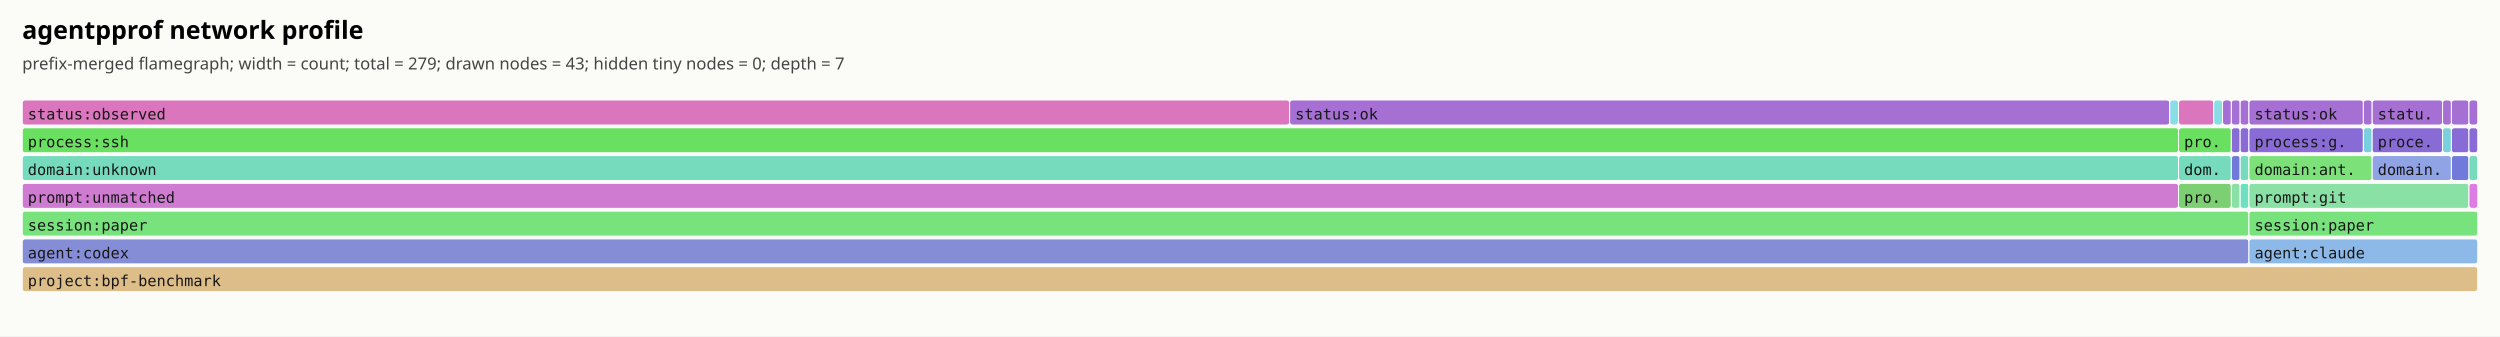
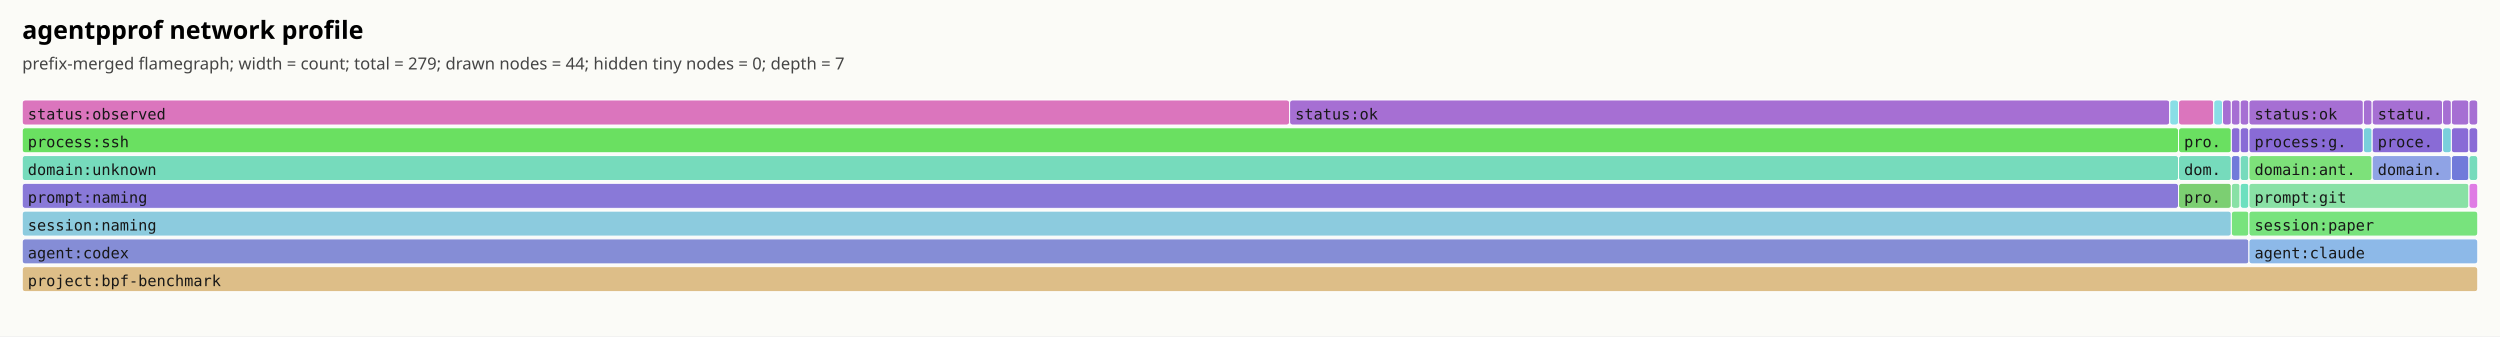
<svg xmlns="http://www.w3.org/2000/svg" width="1800" height="242" viewBox="0 0 1800 242">
  <style>text{font-family:ui-monospace,Menlo,monospace;font-size:11px;pointer-events:none}.title{font-family:system-ui,sans-serif;font-size:18px;font-weight:700}.meta{font-family:system-ui,sans-serif;font-size:12px;fill:#444}rect:hover{stroke:#111;stroke-width:1.2}</style>
  <rect width="1800" height="242" fill="#fbfbf7" />
  <text class="title" x="16" y="28">agentpprof network profile</text>
-   <text class="meta" x="16" y="50">prefix-merged flamegraph; width = count; total = 279; drawn nodes = 43; hidden tiny nodes = 0; depth = 7</text>
+   <text class="meta" x="16" y="50">prefix-merged flamegraph; width = count; total = 279; drawn nodes = 44; hidden tiny nodes = 0; depth = 7</text>
  <g>
    <rect x="16.000" y="192.000" width="1768.000" height="18" rx="2" ry="2" fill="hsl(38 55% 70%)" stroke="#fff" stroke-width=".7" />
    <text x="20.000" y="206.000" fill="#171717">project:bpf-benchmark</text>
  </g>
  <g>
    <rect x="16.000" y="172.000" width="1603.240" height="18" rx="2" ry="2" fill="hsl(234 50% 68%)" stroke="#fff" stroke-width=".7" />
    <text x="20.000" y="186.000" fill="#171717">agent:codex</text>
  </g>
  <g>
-     <rect x="16.000" y="152.000" width="1603.240" height="18" rx="2" ry="2" fill="hsl(123 66% 68%)" stroke="#fff" stroke-width=".7" />
-     <text x="20.000" y="166.000" fill="#171717">session:paper</text>
+     <rect x="16.000" y="152.000" width="1590.566" height="18" rx="2" ry="2" fill="hsl(194 56% 71%)" stroke="#fff" stroke-width=".7" />
+     <text x="20.000" y="166.000" fill="#171717">session:naming</text>
  </g>
  <g>
-     <rect x="16.000" y="132.000" width="1552.545" height="18" rx="2" ry="2" fill="hsl(299 48% 65%)" stroke="#fff" stroke-width=".7" />
-     <text x="20.000" y="146.000" fill="#171717">prompt:unmatched</text>
+     <rect x="16.000" y="132.000" width="1552.545" height="18" rx="2" ry="2" fill="hsl(250 55% 66%)" stroke="#fff" stroke-width=".7" />
+     <text x="20.000" y="146.000" fill="#171717">prompt:naming</text>
  </g>
  <g>
    <rect x="16.000" y="112.000" width="1552.545" height="18" rx="2" ry="2" fill="hsl(162 58% 66%)" stroke="#fff" stroke-width=".7" />
    <text x="20.000" y="126.000" fill="#171717">domain:unknown</text>
  </g>
  <g>
    <rect x="16.000" y="92.000" width="1552.545" height="18" rx="2" ry="2" fill="hsl(116 67% 63%)" stroke="#fff" stroke-width=".7" />
    <text x="20.000" y="106.000" fill="#171717">process:ssh</text>
  </g>
  <g>
    <rect x="16.000" y="72.000" width="912.516" height="18" rx="2" ry="2" fill="hsl(318 59% 66%)" stroke="#fff" stroke-width=".7" />
    <text x="20.000" y="86.000" fill="#171717">status:observed</text>
  </g>
  <g>
    <rect x="928.516" y="72.000" width="633.692" height="18" rx="2" ry="2" fill="hsl(273 53% 63%)" stroke="#fff" stroke-width=".7" />
    <text x="932.516" y="86.000" fill="#171717">status:ok</text>
  </g>
  <g>
    <rect x="1562.208" y="72.000" width="6.337" height="18" rx="2" ry="2" fill="hsl(185 65% 72%)" stroke="#fff" stroke-width=".7" />
  </g>
  <g>
    <rect x="1568.545" y="132.000" width="38.022" height="18" rx="2" ry="2" fill="hsl(114 49% 63%)" stroke="#fff" stroke-width=".7" />
    <text x="1572.545" y="146.000" fill="#171717">pro.</text>
  </g>
  <g>
    <rect x="1568.545" y="112.000" width="38.022" height="18" rx="2" ry="2" fill="hsl(162 58% 66%)" stroke="#fff" stroke-width=".7" />
    <text x="1572.545" y="126.000" fill="#171717">dom.</text>
  </g>
  <g>
    <rect x="1568.545" y="92.000" width="38.022" height="18" rx="2" ry="2" fill="hsl(116 67% 63%)" stroke="#fff" stroke-width=".7" />
    <text x="1572.545" y="106.000" fill="#171717">pro.</text>
  </g>
  <g>
    <rect x="1568.545" y="72.000" width="25.348" height="18" rx="2" ry="2" fill="hsl(318 59% 66%)" stroke="#fff" stroke-width=".7" />
  </g>
  <g>
    <rect x="1593.892" y="72.000" width="6.337" height="18" rx="2" ry="2" fill="hsl(185 65% 72%)" stroke="#fff" stroke-width=".7" />
  </g>
  <g>
    <rect x="1600.229" y="72.000" width="6.337" height="18" rx="2" ry="2" fill="hsl(273 53% 63%)" stroke="#fff" stroke-width=".7" />
+   </g>
+   <g>
+     <rect x="1606.566" y="152.000" width="12.674" height="18" rx="2" ry="2" fill="hsl(123 66% 68%)" stroke="#fff" stroke-width=".7" />
  </g>
  <g>
    <rect x="1606.566" y="132.000" width="6.337" height="18" rx="2" ry="2" fill="hsl(139 60% 71%)" stroke="#fff" stroke-width=".7" />
  </g>
  <g>
    <rect x="1606.566" y="112.000" width="6.337" height="18" rx="2" ry="2" fill="hsl(235 59% 65%)" stroke="#fff" stroke-width=".7" />
  </g>
  <g>
    <rect x="1606.566" y="92.000" width="6.337" height="18" rx="2" ry="2" fill="hsl(257 57% 63%)" stroke="#fff" stroke-width=".7" />
  </g>
  <g>
    <rect x="1606.566" y="72.000" width="6.337" height="18" rx="2" ry="2" fill="hsl(273 53% 63%)" stroke="#fff" stroke-width=".7" />
  </g>
  <g>
    <rect x="1612.903" y="132.000" width="6.337" height="18" rx="2" ry="2" fill="hsl(163 65% 65%)" stroke="#fff" stroke-width=".7" />
  </g>
  <g>
    <rect x="1612.903" y="112.000" width="6.337" height="18" rx="2" ry="2" fill="hsl(162 58% 66%)" stroke="#fff" stroke-width=".7" />
  </g>
  <g>
    <rect x="1612.903" y="92.000" width="6.337" height="18" rx="2" ry="2" fill="hsl(257 57% 63%)" stroke="#fff" stroke-width=".7" />
  </g>
  <g>
    <rect x="1612.903" y="72.000" width="6.337" height="18" rx="2" ry="2" fill="hsl(273 53% 63%)" stroke="#fff" stroke-width=".7" />
  </g>
  <g>
    <rect x="1619.240" y="172.000" width="164.760" height="18" rx="2" ry="2" fill="hsl(211 66% 73%)" stroke="#fff" stroke-width=".7" />
    <text x="1623.240" y="186.000" fill="#171717">agent:claude</text>
  </g>
  <g>
    <rect x="1619.240" y="152.000" width="164.760" height="18" rx="2" ry="2" fill="hsl(123 66% 68%)" stroke="#fff" stroke-width=".7" />
    <text x="1623.240" y="166.000" fill="#171717">session:paper</text>
  </g>
  <g>
    <rect x="1619.240" y="132.000" width="158.423" height="18" rx="2" ry="2" fill="hsl(139 60% 71%)" stroke="#fff" stroke-width=".7" />
    <text x="1623.240" y="146.000" fill="#171717">prompt:git</text>
  </g>
  <g>
    <rect x="1619.240" y="112.000" width="88.717" height="18" rx="2" ry="2" fill="hsl(118 63% 68%)" stroke="#fff" stroke-width=".7" />
    <text x="1623.240" y="126.000" fill="#171717">domain:ant.</text>
  </g>
  <g>
    <rect x="1619.240" y="92.000" width="82.380" height="18" rx="2" ry="2" fill="hsl(257 57% 63%)" stroke="#fff" stroke-width=".7" />
    <text x="1623.240" y="106.000" fill="#171717">process:g.</text>
  </g>
  <g>
    <rect x="1619.240" y="72.000" width="82.380" height="18" rx="2" ry="2" fill="hsl(273 53% 63%)" stroke="#fff" stroke-width=".7" />
    <text x="1623.240" y="86.000" fill="#171717">status:ok</text>
  </g>
  <g>
    <rect x="1701.620" y="92.000" width="6.337" height="18" rx="2" ry="2" fill="hsl(188 58% 67%)" stroke="#fff" stroke-width=".7" />
  </g>
  <g>
    <rect x="1701.620" y="72.000" width="6.337" height="18" rx="2" ry="2" fill="hsl(273 53% 63%)" stroke="#fff" stroke-width=".7" />
  </g>
  <g>
    <rect x="1707.957" y="112.000" width="57.032" height="18" rx="2" ry="2" fill="hsl(226 62% 73%)" stroke="#fff" stroke-width=".7" />
    <text x="1711.957" y="126.000" fill="#171717">domain.</text>
  </g>
  <g>
    <rect x="1707.957" y="92.000" width="50.695" height="18" rx="2" ry="2" fill="hsl(257 57% 63%)" stroke="#fff" stroke-width=".7" />
    <text x="1711.957" y="106.000" fill="#171717">proce.</text>
  </g>
  <g>
    <rect x="1707.957" y="72.000" width="50.695" height="18" rx="2" ry="2" fill="hsl(273 53% 63%)" stroke="#fff" stroke-width=".7" />
    <text x="1711.957" y="86.000" fill="#171717">statu.</text>
  </g>
  <g>
    <rect x="1758.652" y="92.000" width="6.337" height="18" rx="2" ry="2" fill="hsl(188 58% 67%)" stroke="#fff" stroke-width=".7" />
  </g>
  <g>
    <rect x="1758.652" y="72.000" width="6.337" height="18" rx="2" ry="2" fill="hsl(273 53% 63%)" stroke="#fff" stroke-width=".7" />
  </g>
  <g>
    <rect x="1764.989" y="112.000" width="12.674" height="18" rx="2" ry="2" fill="hsl(235 59% 65%)" stroke="#fff" stroke-width=".7" />
  </g>
  <g>
    <rect x="1764.989" y="92.000" width="12.674" height="18" rx="2" ry="2" fill="hsl(257 57% 63%)" stroke="#fff" stroke-width=".7" />
  </g>
  <g>
    <rect x="1764.989" y="72.000" width="12.674" height="18" rx="2" ry="2" fill="hsl(273 53% 63%)" stroke="#fff" stroke-width=".7" />
  </g>
  <g>
    <rect x="1777.663" y="132.000" width="6.337" height="18" rx="2" ry="2" fill="hsl(297 66% 69%)" stroke="#fff" stroke-width=".7" />
  </g>
  <g>
    <rect x="1777.663" y="112.000" width="6.337" height="18" rx="2" ry="2" fill="hsl(162 58% 66%)" stroke="#fff" stroke-width=".7" />
  </g>
  <g>
    <rect x="1777.663" y="92.000" width="6.337" height="18" rx="2" ry="2" fill="hsl(257 57% 63%)" stroke="#fff" stroke-width=".7" />
  </g>
  <g>
    <rect x="1777.663" y="72.000" width="6.337" height="18" rx="2" ry="2" fill="hsl(273 53% 63%)" stroke="#fff" stroke-width=".7" />
  </g>
</svg>
